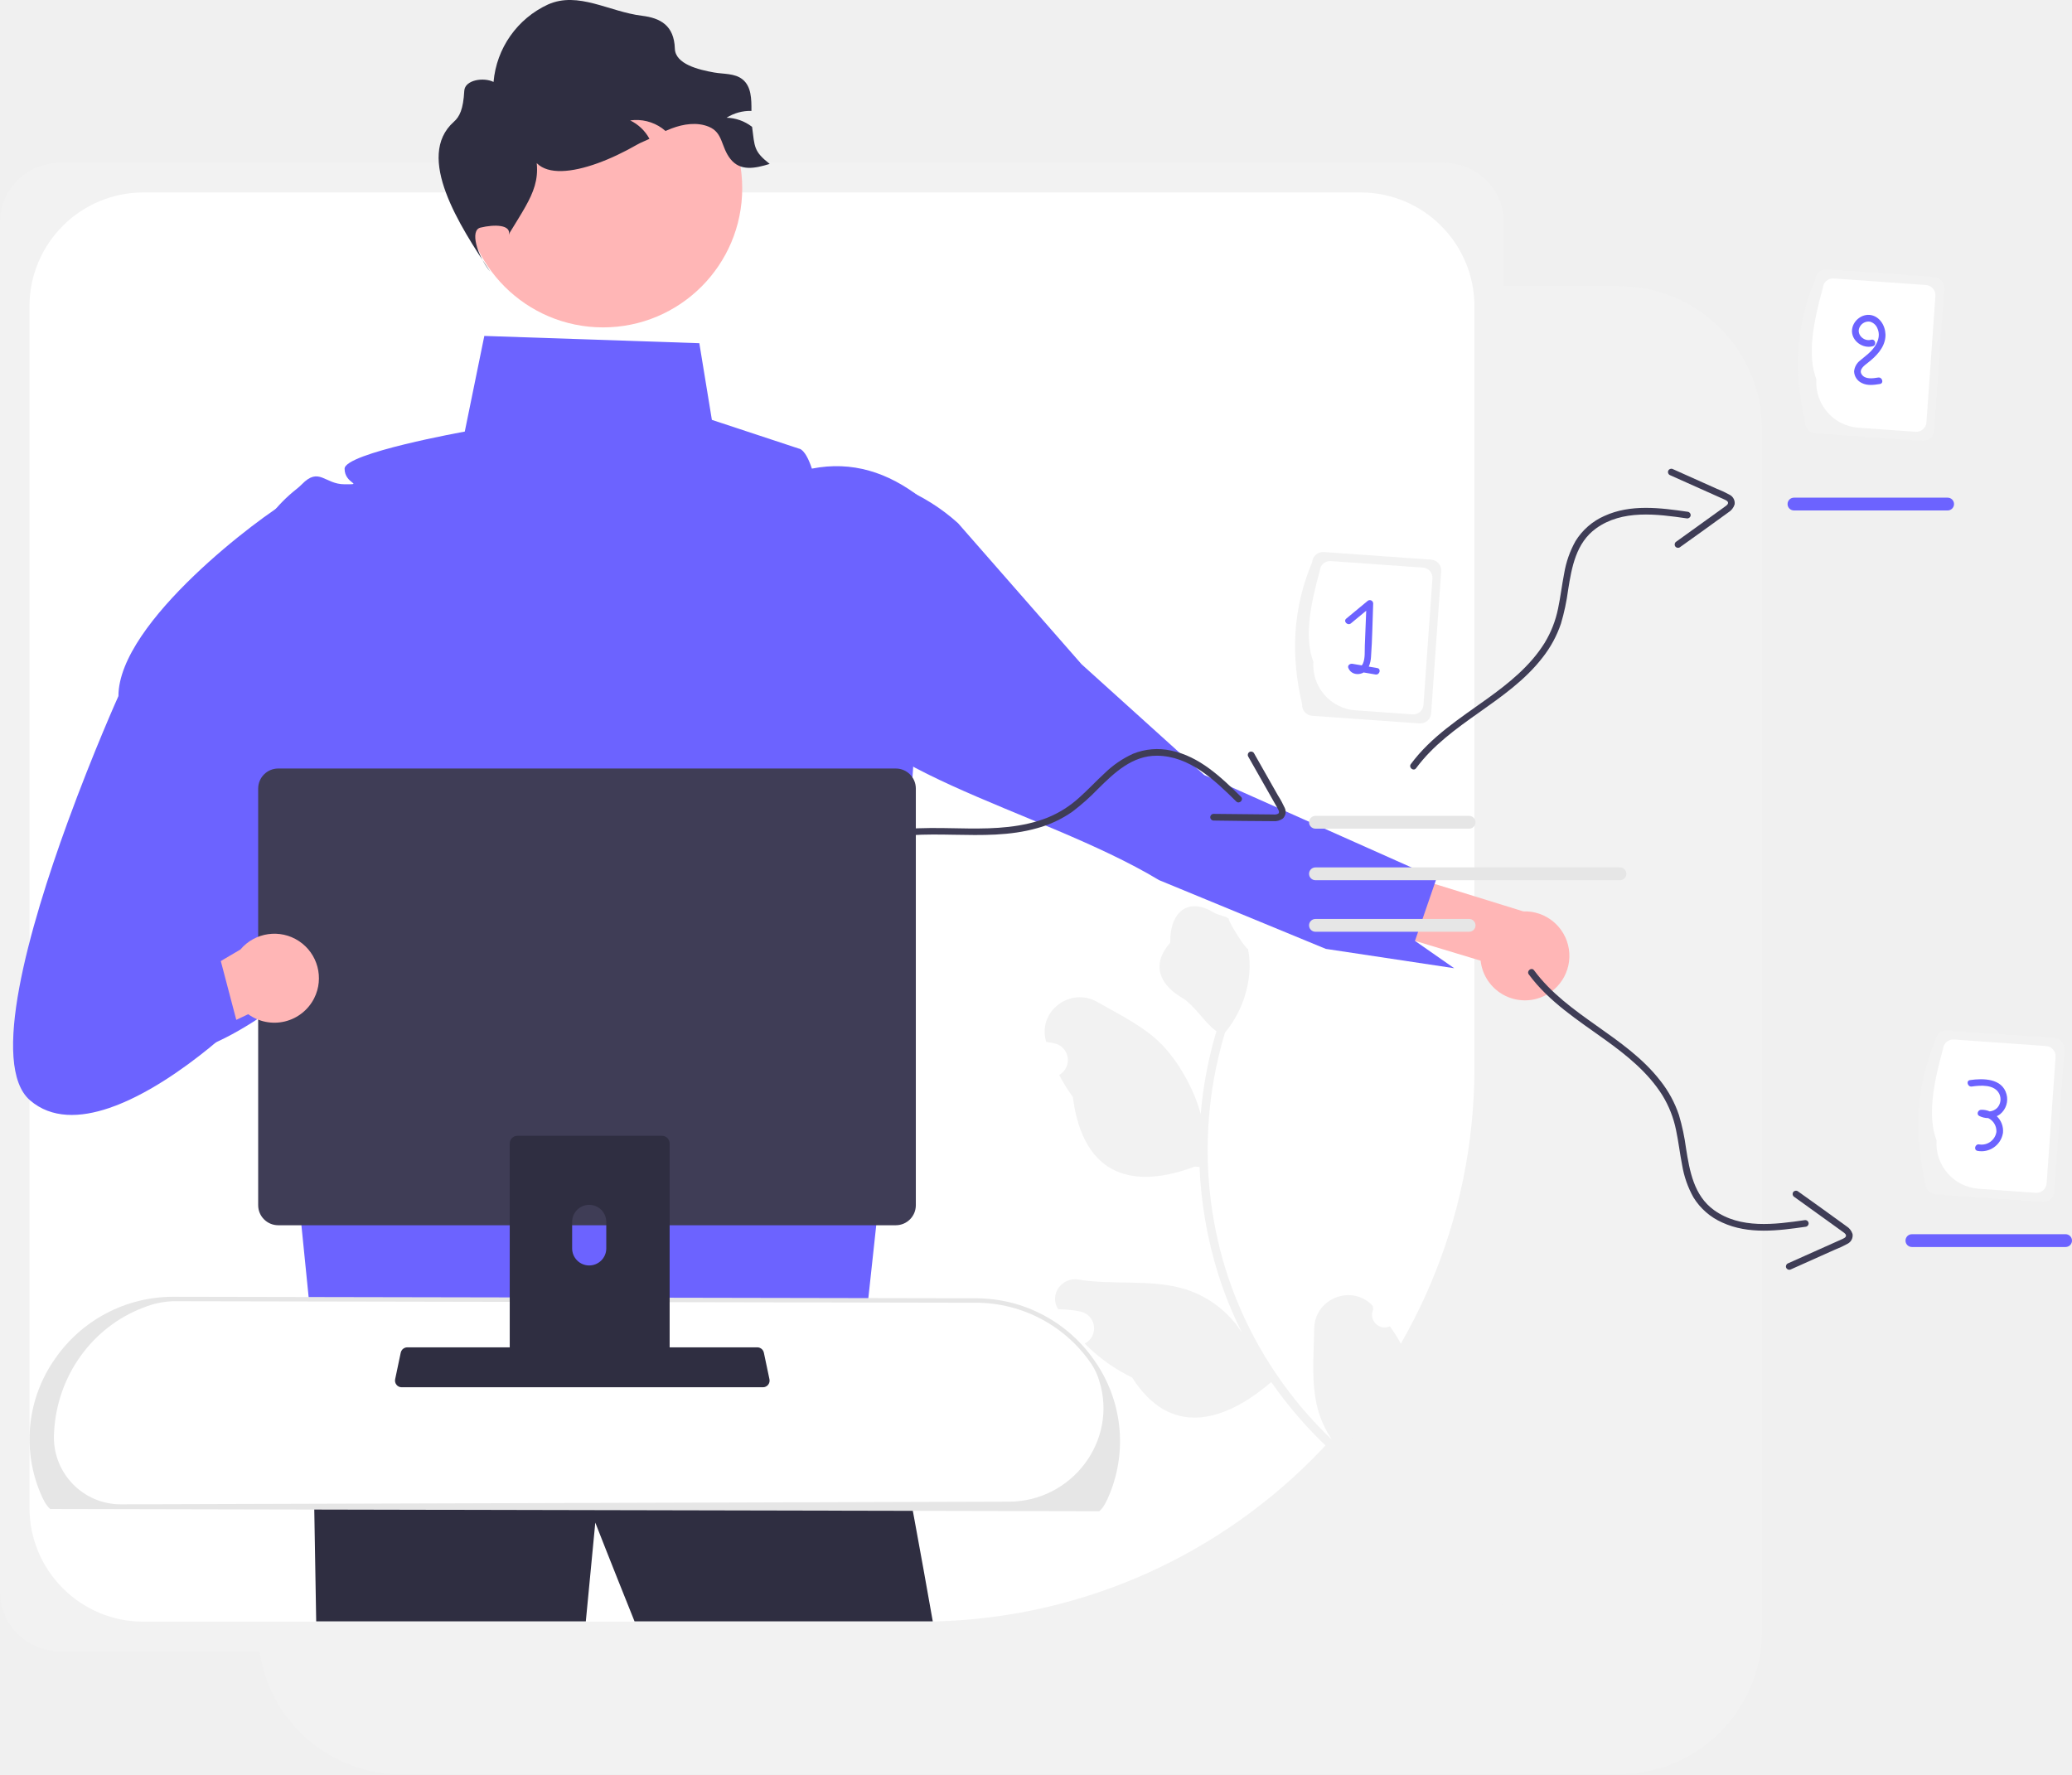
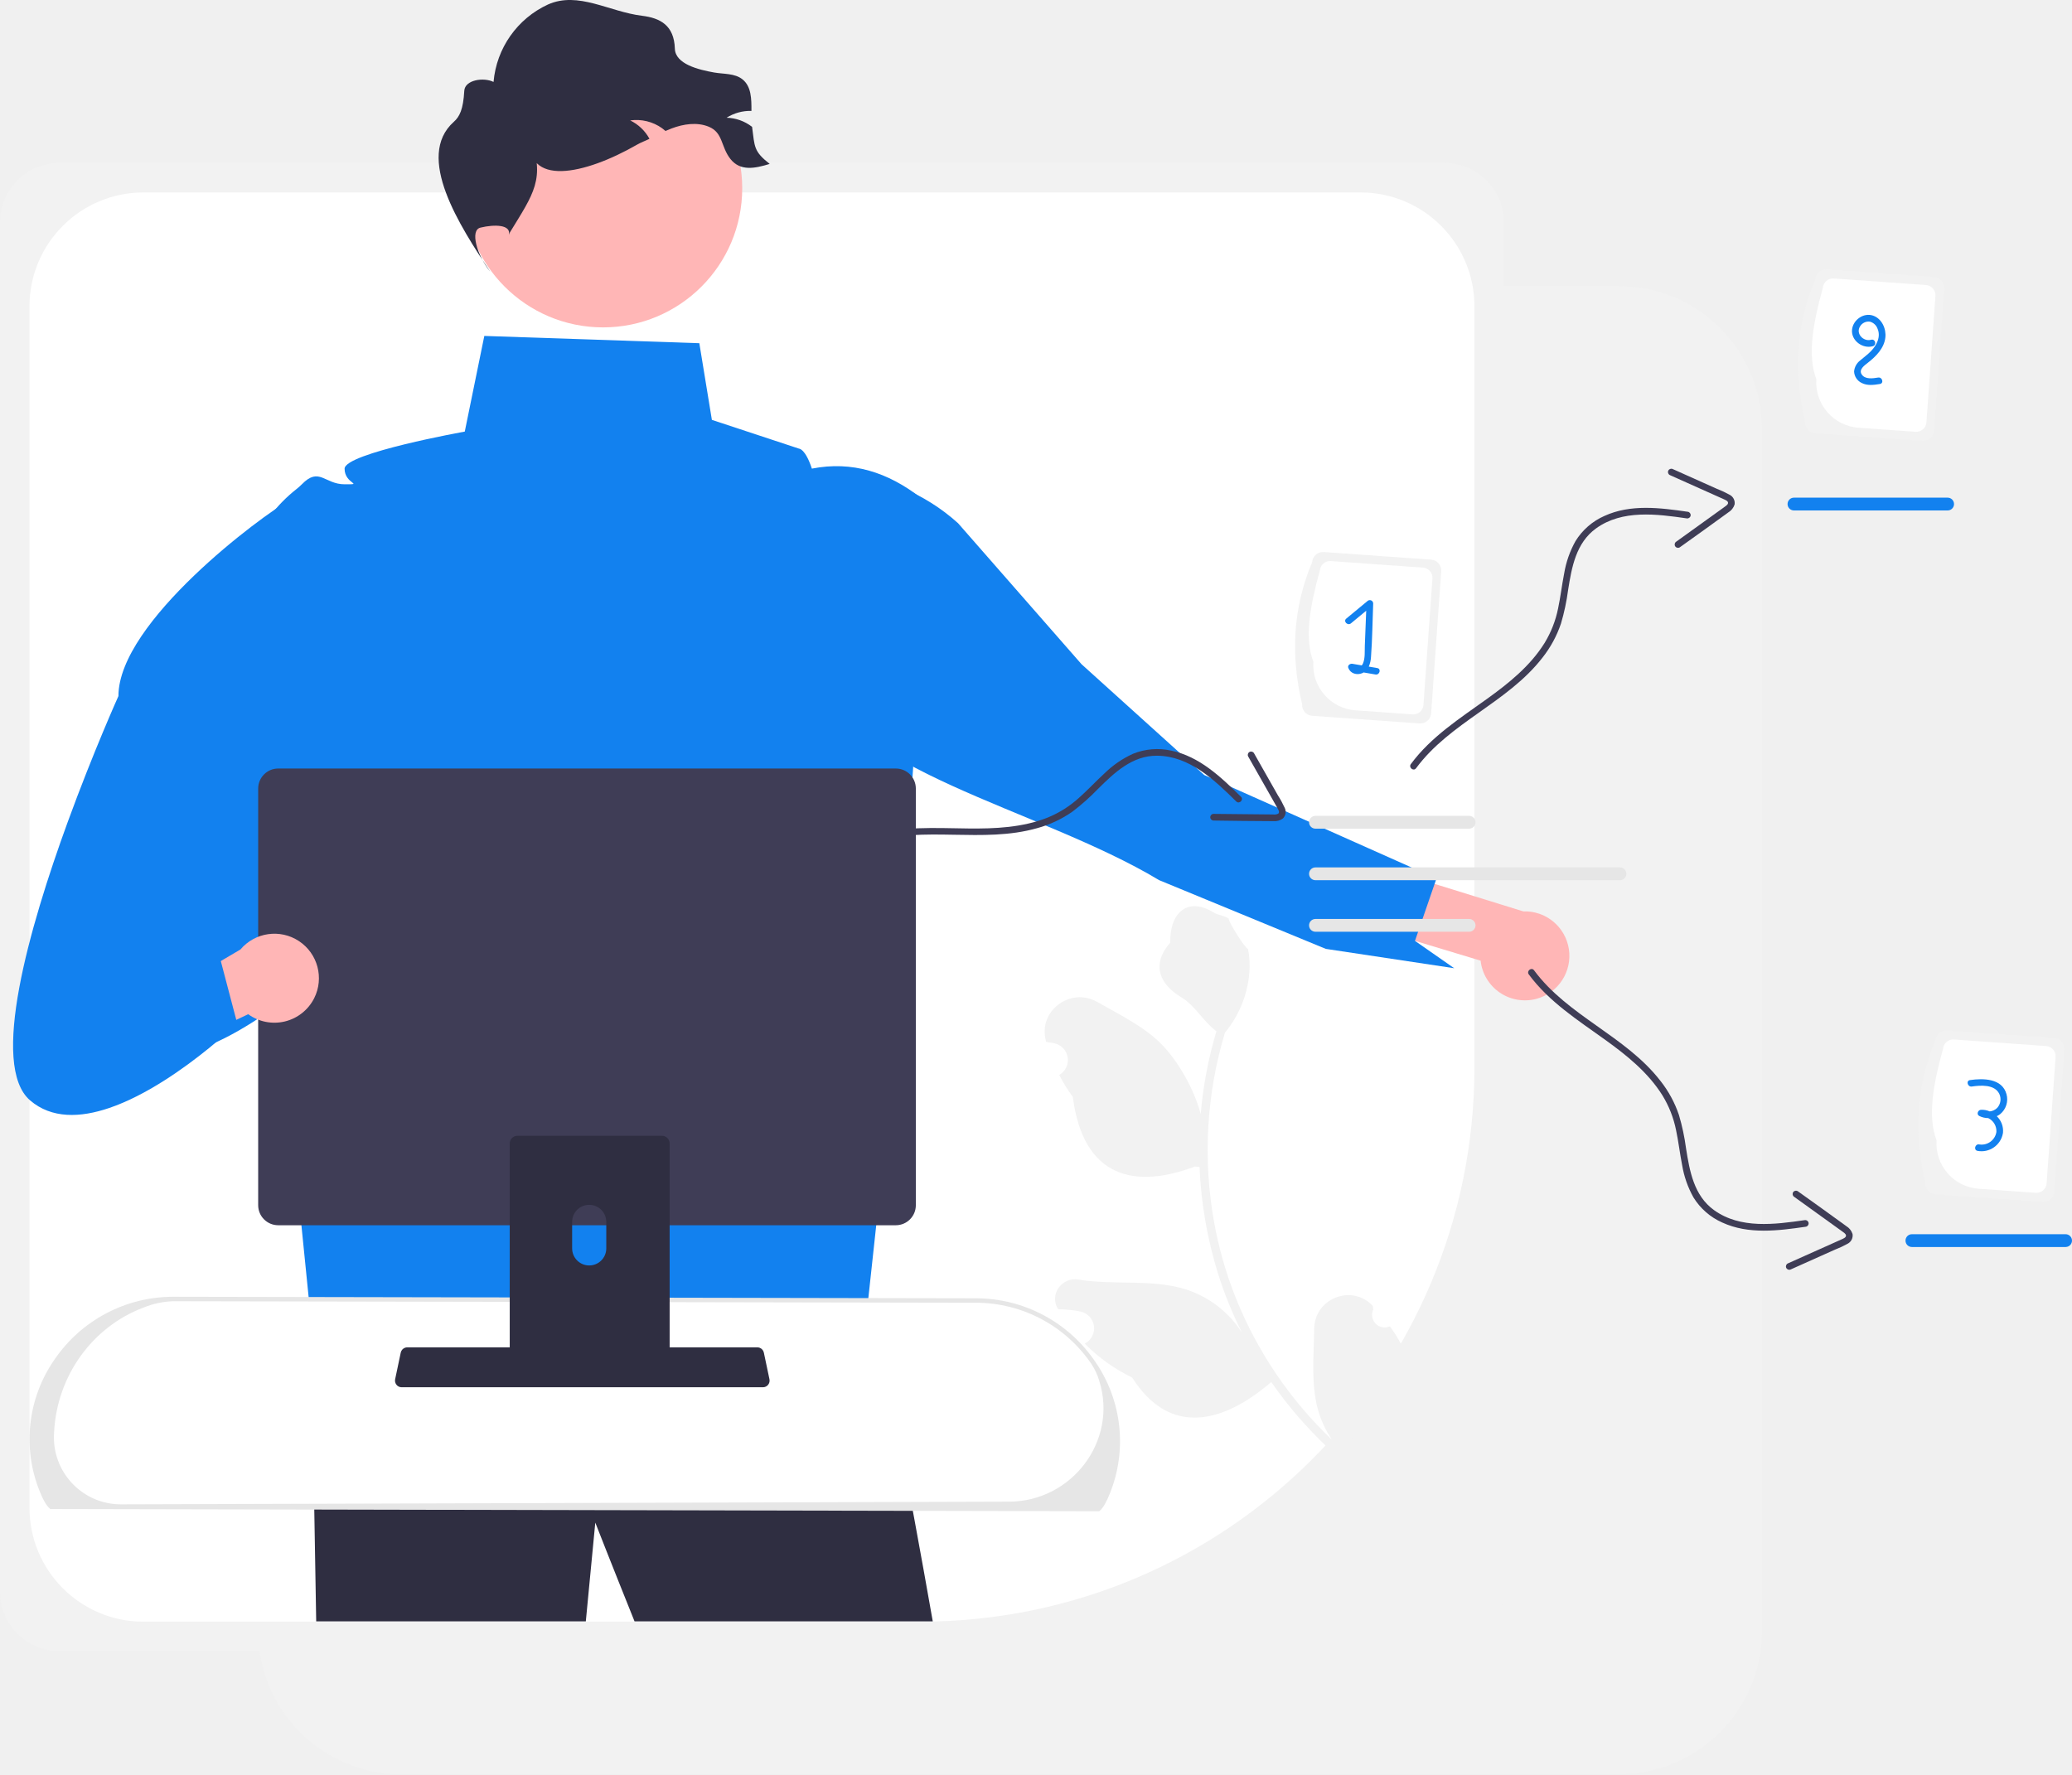
<svg xmlns="http://www.w3.org/2000/svg" data-name="Layer 1" width="930.986" height="797.335" viewBox="0 0 930.986 797.335">
  <path d="M861.776,179.892h-63.256v539.294A64.432,64.432,0,0,1,734.088,783.619H250.469v.617a64.432,64.432,0,0,0,64.432,64.432h546.875a64.432,64.432,0,0,0,64.432-64.432V244.325A64.432,64.432,0,0,0,861.776,179.892Z" transform="translate(-134.5071 -51.33254)" fill="#f2f2f2" />
  <rect y="73.237" width="675.74" height="668.775" rx="26.744" fill="#f2f2f2" />
  <path d="M198.94,137.82A51.182,51.182,0,0,0,147.758,189.002V728.913a51.182,51.182,0,0,0,51.182,51.182H547.969c137.534,0,249.027-111.493,249.027-249.027V189.002a51.182,51.182,0,0,0-51.182-51.182Z" transform="translate(-134.5071 -51.33254)" fill="#fff" />
  <path d="M825.034,500.156a20.028,20.028,0,0,1-25.256-17.105L704.214,454.191l1.484-28.396L818.951,460.903a20,20,0,0,1,6.083,39.253Z" transform="translate(-134.5071 -51.33254)" fill="#ffb6b6" />
-   <path d="M503.287,353.679c-9.676-8.075,4.493-48.099.672-59.7q-.343-1.053-.652-2.113a6.776,6.776,0,0,1,.274-4.532l35.918-16.895a87.253,87.253,0,0,1,25.485,16.022l55.487,63.374,55.124,49.786,24.188,10.783,80.151,35.749-.831,2.396-.007.007-8.81,25.587-0.0.014,17.624,12.286-57.699-8.692-38.16-15.741L655.307,446.857C601.055,414.207,511.795,397.284,503.287,353.679Z" transform="translate(-134.5071 -51.33254)" fill="#6c63ff" />
+   <path d="M503.287,353.679c-9.676-8.075,4.493-48.099.672-59.7q-.343-1.053-.652-2.113a6.776,6.776,0,0,1,.274-4.532l35.918-16.895a87.253,87.253,0,0,1,25.485,16.022l55.487,63.374,55.124,49.786,24.188,10.783,80.151,35.749-.831,2.396-.007.007-8.81,25.587-0.0.014,17.624,12.286-57.699-8.692-38.16-15.741L655.307,446.857C601.055,414.207,511.795,397.284,503.287,353.679Z" transform="translate(-134.5071 -51.33254)" fill="#1281ef" />
  <path d="M759.017,647.369a5.675,5.675,0,0,1-7.476-7.6c-.079-.581-.135-.998-.214-1.58q-.14-.144-.281-.287c-9.484-9.62-25.887-2.953-26.054,10.554-.148,11.989-1.456,24.462,1.562,35.866A45.082,45.082,0,0,0,733.056,698.42a180.744,180.744,0,0,1-43.188-63.565,174.451,174.451,0,0,1-6.235-18.468q-2.124-7.709-3.561-15.572a182.839,182.839,0,0,1,4.829-85.419,48.659,48.659,0,0,0,10.974-27.017,37.117,37.117,0,0,0-.64-10.671c-.866.486-8.982-12.426-8.634-13.557-2.049-1.423-4.716-1.47-6.864-2.8-10.684-6.611-19.564-1.15-19.432,13.599-8.485,9.63-5.02,18.574,4.938,24.521,6.335,3.783,9.859,10.925,15.84,15.297-.183.63-.386,1.251-.569,1.881a184.019,184.019,0,0,0-6.509,35.39c-3.017-11.63-10.45-24.12-17.457-31.283-7.981-8.163-18.89-13.359-28.98-19.137-12.119-6.941-26.838,4.107-23.091,17.56q.054.195.11.39,1.83.244,3.638.616a7.697,7.697,0,0,1,2.33,14.157l-.137.081a76.587,76.587,0,0,0,6.134,9.878c4.725,36.672,28.125,41.34,54.83,31.269.705.065,1.395.137,2.094.188a187.83,187.83,0,0,0,8.315,47.927,178.15,178.15,0,0,0,10.82,26.652l-.171-.297a47.075,47.075,0,0,0-25.029-19.253c-15.258-4.829-32.868-1.802-48.29-4.419-7.424-1.26-13.173,6.517-9.363,13.011q.091.156.183.311a51.712,51.712,0,0,1,6.421.437q1.83.244,3.638.616A7.697,7.697,0,0,1,622.331,654.901l-.137.081c-.099.057-.183.108-.282.165a76.654,76.654,0,0,0,21.301,15.249c16.998,26.854,41.176,20.359,62.473,2.019l.015-.006A187.772,187.772,0,0,0,731.109,701.897l41.827-16.763c-.036-.525-.094-1.059-.145-1.578a51.201,51.201,0,0,1-11.85,3.949c1.577-5.052,3.142-10.133,4.72-15.185a2.804,2.804,0,0,0,.105-.303c.793-2.58,1.607-5.151,2.4-7.73l-0-.003a74.995,74.995,0,0,0-9.146-16.916Z" transform="translate(-134.5071 -51.33254)" fill="#f2f2f2" />
  <path d="M529.118,684.179l-.48-.6C527.258,674.699,529.118,684.179,529.118,684.179Z" transform="translate(-134.5071 -51.33254)" fill="#2f2e41" />
  <path d="M553.618,779.969H419.62c-10.411-25.88-17.637-44.39-17.637-44.39s-1.755,18.13-4.259,44.39H276.581c-1.134-71.36-2.721-144.63-3.244-167.9l232.525,5.18,23.128,29.33c.079.49.158,1.03.256,1.64C530.184,654.179,542.773,718.149,553.618,779.969Z" transform="translate(-134.5071 -51.33254)" fill="#2f2e41" />
-   <path d="M551.587,278.075l-.022-.042a6.776,6.776,0,0,0-3.367-3.045c-14.712-11.415-30.821-16.619-48.899-13.06-2.96-8.96-5.72-8.96-5.72-8.96l-39.21-12.95-5.64-34.45-96.61-3.27-8.78,42.99s-54,9.68-54,16.68,9,7,0,7-11.41-8-19.2,0a25.425,25.425,0,0,1-2.11,1.9c-.09.08-.19.15-.28.23a66.713,66.713,0,0,0-25.15,58.95l16.61,165.23,17.73,176.31,242.64,10.1,16.25-150.03,16.529-249.623A6.834,6.834,0,0,0,551.587,278.075Z" transform="translate(-134.5071 -51.33254)" fill="#6c63ff" />
+   <path d="M551.587,278.075l-.022-.042a6.776,6.776,0,0,0-3.367-3.045c-14.712-11.415-30.821-16.619-48.899-13.06-2.96-8.96-5.72-8.96-5.72-8.96l-39.21-12.95-5.64-34.45-96.61-3.27-8.78,42.99s-54,9.68-54,16.68,9,7,0,7-11.41-8-19.2,0a25.425,25.425,0,0,1-2.11,1.9c-.09.08-.19.15-.28.23a66.713,66.713,0,0,0-25.15,58.95l16.61,165.23,17.73,176.31,242.64,10.1,16.25-150.03,16.529-249.623A6.834,6.834,0,0,0,551.587,278.075Z" transform="translate(-134.5071 -51.33254)" fill="#1281ef" />
  <path d="M153.275,721.164c1.385,3.485,2.783,6.039,4.194,7.302l470.58,1c1.41-1.263,2.808-3.816,4.194-7.302,16.459-41.407-14.59-86.307-59.148-86.392L212.448,635.088C167.95,635.003,136.839,679.814,153.275,721.164Z" transform="translate(-134.5071 -51.33254)" fill="#fff" />
  <path d="M628.431,730.466l-.383-.001-470.961-1.001-.284-.254c-1.467-1.313-2.924-3.824-4.456-7.677h0a62.609,62.609,0,0,1,6.596-59.154,64.504,64.504,0,0,1,53.383-28.291h.124l360.648.685a64.75,64.75,0,0,1,53.523,28.494,62.848,62.848,0,0,1,6.552,59.267c-1.532,3.853-2.99,6.363-4.456,7.677Zm-439.521-3.094,399.013-1.209c28.165-.085,48.883-27.273,40.537-54.173a28.739,28.739,0,0,0-3.496-7.601A62.753,62.753,0,0,0,573.093,636.773l-360.648-.685h-.12a38.664,38.664,0,0,0-13.337,2.851c-23.296,8.815-38.873,30.974-40.169,55.847q-.025.475-.049.951a30.086,30.086,0,0,0,28.497,31.595q.821.042,1.642.04Z" transform="translate(-134.5071 -51.33254)" fill="#e6e6e6" />
  <path d="M719.568,367.792c-5.154-21.646-4.294-42.966,4.531-63.854a4.892,4.892,0,0,1,5.221-4.529l48.224,3.422a4.892,4.892,0,0,1,4.529,5.221l-4.531,63.854a4.892,4.892,0,0,1-5.221,4.529l-48.224-3.422A4.892,4.892,0,0,1,719.568,367.792Z" transform="translate(-134.5071 -51.33254)" fill="#f2f2f2" />
  <path d="M724.636,348.768c-4.125-10.667-1.487-25.337,2.913-41.051a4.582,4.582,0,0,1,4.889-4.241l41.444,2.941a4.582,4.582,0,0,1,4.242,4.889L774.092,368.127a4.582,4.582,0,0,1-4.889,4.241l-25.674-1.822A20.41,20.41,0,0,1,724.636,348.768Z" transform="translate(-134.5071 -51.33254)" fill="#fff" />
-   <path d="M753.329,351.552q-1.899-.326-3.798-.653a12.753,12.753,0,0,0,.994-4.338c.599-7.992.66-16.06.979-24.068a1.519,1.519,0,0,0-2.561-1.061q-4.769,3.95-9.538,7.9c-1.488,1.233.644,3.345,2.121,2.121q3.423-2.835,6.846-5.67-.314,7.871-.628,15.741c-.1,2.518.206,5.576-.825,7.944a3.827,3.827,0,0,1-.547.887q-2.102-.361-4.205-.722c-1.008-.173-2.289.668-1.845,1.845.965,2.559,3.809,3.368,6.247,2.381a5.076,5.076,0,0,0,.622-.333l5.339.917C754.42,354.769,755.231,351.879,753.329,351.552Z" transform="translate(-134.5071 -51.33254)" fill="#6c63ff" />
+   <path d="M753.329,351.552q-1.899-.326-3.798-.653a12.753,12.753,0,0,0,.994-4.338c.599-7.992.66-16.06.979-24.068a1.519,1.519,0,0,0-2.561-1.061q-4.769,3.95-9.538,7.9c-1.488,1.233.644,3.345,2.121,2.121q3.423-2.835,6.846-5.67-.314,7.871-.628,15.741c-.1,2.518.206,5.576-.825,7.944a3.827,3.827,0,0,1-.547.887q-2.102-.361-4.205-.722c-1.008-.173-2.289.668-1.845,1.845.965,2.559,3.809,3.368,6.247,2.381a5.076,5.076,0,0,0,.622-.333l5.339.917C754.42,354.769,755.231,351.879,753.329,351.552Z" transform="translate(-134.5071 -51.33254)" fill="#1281ef" />
  <path d="M999.568,582.792c-5.154-21.646-4.294-42.966,4.531-63.854a4.892,4.892,0,0,1,5.221-4.529l48.224,3.422a4.892,4.892,0,0,1,4.529,5.221l-4.531,63.854a4.892,4.892,0,0,1-5.221,4.529l-48.224-3.422A4.892,4.892,0,0,1,999.568,582.792Z" transform="translate(-134.5071 -51.33254)" fill="#f2f2f2" />
  <path d="M1004.636,563.768c-4.125-10.667-1.487-25.337,2.913-41.051a4.582,4.582,0,0,1,4.889-4.241l41.444,2.941a4.582,4.582,0,0,1,4.242,4.889L1054.092,583.127a4.582,4.582,0,0,1-4.889,4.241l-25.674-1.822A20.41,20.41,0,0,1,1004.636,563.768Z" transform="translate(-134.5071 -51.33254)" fill="#fff" />
-   <path d="M1031.691,552.935a8.447,8.447,0,0,0,1.555-.943,8.607,8.607,0,0,0,2.815-8.952c-1.945-7.144-10.49-7.188-16.39-6.328-1.903.277-1.094,3.168.798,2.893,3.976-.579,10.218-1.048,12.354,3.295a5.706,5.706,0,0,1-.913,6.285,5.554,5.554,0,0,1-3.376,1.605,8.923,8.923,0,0,0-3.928-.733c-1.39.066-2.165,2.087-.757,2.795a9.012,9.012,0,0,0,4.01.945,6.5,6.5,0,0,1,3.667,6.198,6.723,6.723,0,0,1-7.655,5.639l-.037-.006c-1.885-.379-2.692,2.512-.798,2.893a9.75,9.75,0,0,0,11.387-7.776q.039-.206.069-.414A9.111,9.111,0,0,0,1031.691,552.935Z" transform="translate(-134.5071 -51.33254)" fill="#6c63ff" />
+   <path d="M1031.691,552.935a8.447,8.447,0,0,0,1.555-.943,8.607,8.607,0,0,0,2.815-8.952c-1.945-7.144-10.49-7.188-16.39-6.328-1.903.277-1.094,3.168.798,2.893,3.976-.579,10.218-1.048,12.354,3.295a5.706,5.706,0,0,1-.913,6.285,5.554,5.554,0,0,1-3.376,1.605,8.923,8.923,0,0,0-3.928-.733c-1.39.066-2.165,2.087-.757,2.795a9.012,9.012,0,0,0,4.01.945,6.5,6.5,0,0,1,3.667,6.198,6.723,6.723,0,0,1-7.655,5.639l-.037-.006c-1.885-.379-2.692,2.512-.798,2.893a9.75,9.75,0,0,0,11.387-7.776q.039-.206.069-.414A9.111,9.111,0,0,0,1031.691,552.935Z" transform="translate(-134.5071 -51.33254)" fill="#1281ef" />
  <path d="M945.568,240.792c-5.154-21.646-4.294-42.966,4.531-63.854a4.892,4.892,0,0,1,5.221-4.529l48.224,3.422a4.892,4.892,0,0,1,4.529,5.221l-4.531,63.854a4.892,4.892,0,0,1-5.221,4.529L950.097,246.013A4.892,4.892,0,0,1,945.568,240.792Z" transform="translate(-134.5071 -51.33254)" fill="#f2f2f2" />
  <path d="M950.636,221.768c-4.125-10.667-1.487-25.337,2.913-41.051A4.582,4.582,0,0,1,958.438,176.476l41.444,2.941a4.582,4.582,0,0,1,4.242,4.889l-4.032,56.821a4.582,4.582,0,0,1-4.889,4.241l-25.674-1.822A20.41,20.41,0,0,1,950.636,221.768Z" transform="translate(-134.5071 -51.33254)" fill="#fff" />
-   <path d="M976.122,193.174c-4.248-1.474-8.973,1.885-9.455,6.242-.546,4.937,4.764,8.835,9.362,7.493,1.85-.54,1.063-3.436-.797-2.893-3.37.984-6.965-2.655-5.028-5.909a4.431,4.431,0,0,1,4.527-2.215,5.018,5.018,0,0,1,3.344,3.035c1.653,3.726-.312,7.51-2.916,10.218-1.485,1.545-3.228,2.745-4.829,4.153a6.983,6.983,0,0,0-2.746,4.954,5.997,5.997,0,0,0,3.412,5.182c2.558,1.315,5.467.897,8.188.459,1.901-.306,1.094-3.197-.798-2.893-2.38.383-5.943.963-7.451-1.518-1.291-2.125,1.369-3.991,2.819-5.121,3.643-2.841,7.328-6.51,7.875-11.34C982.077,199.064,980.066,194.543,976.122,193.174Z" transform="translate(-134.5071 -51.33254)" fill="#6c63ff" />
-   <path d="M244.303,485.463l23.76,10.7c-11.17,9.06-28.18,21.25-44.84,26.89l-26.47-18.05c-9.86-38.02-3.82-77.2,8.03-110.33a249.437,249.437,0,0,1,25.94-52.36,66.724,66.724,0,0,1,25.15-58.95c.1-.08.19-.15.28-.23a87.297,87.297,0,0,1,29.92,60.63l.53,8.76,1.06,17.26,2.69,44.08-31.9,49.6Z" transform="translate(-134.5071 -51.33254)" fill="#6c63ff" />
+   <path d="M976.122,193.174c-4.248-1.474-8.973,1.885-9.455,6.242-.546,4.937,4.764,8.835,9.362,7.493,1.85-.54,1.063-3.436-.797-2.893-3.37.984-6.965-2.655-5.028-5.909a4.431,4.431,0,0,1,4.527-2.215,5.018,5.018,0,0,1,3.344,3.035c1.653,3.726-.312,7.51-2.916,10.218-1.485,1.545-3.228,2.745-4.829,4.153a6.983,6.983,0,0,0-2.746,4.954,5.997,5.997,0,0,0,3.412,5.182c2.558,1.315,5.467.897,8.188.459,1.901-.306,1.094-3.197-.798-2.893-2.38.383-5.943.963-7.451-1.518-1.291-2.125,1.369-3.991,2.819-5.121,3.643-2.841,7.328-6.51,7.875-11.34C982.077,199.064,980.066,194.543,976.122,193.174Z" transform="translate(-134.5071 -51.33254)" fill="#1281ef" />
+   <path d="M244.303,485.463l23.76,10.7c-11.17,9.06-28.18,21.25-44.84,26.89l-26.47-18.05c-9.86-38.02-3.82-77.2,8.03-110.33a249.437,249.437,0,0,1,25.94-52.36,66.724,66.724,0,0,1,25.15-58.95c.1-.08.19-.15.28-.23a87.297,87.297,0,0,1,29.92,60.63l.53,8.76,1.06,17.26,2.69,44.08-31.9,49.6Z" transform="translate(-134.5071 -51.33254)" fill="#1281ef" />
  <path d="M312.659,673.646a2.948,2.948,0,0,0,2.32,1.11h162.34a2.987,2.987,0,0,0,2.92-3.6l-2.52-11.97a2.993,2.993,0,0,0-1.86-2.17,2.894,2.894,0,0,0-1.06-.2h-157.31a2.894,2.894,0,0,0-1.06.2,2.992,2.992,0,0,0-1.86,2.17l-2.52,11.97A2.985,2.985,0,0,0,312.659,673.646Z" transform="translate(-134.5071 -51.33254)" fill="#2f2e41" />
  <path d="M250.509,405.686v187.26a9.007,9.007,0,0,0,9,9h277.5a9.007,9.007,0,0,0,9-9v-187.26a9.011,9.011,0,0,0-9-8.99h-277.5A9.012,9.012,0,0,0,250.509,405.686Z" transform="translate(-134.5071 -51.33254)" fill="#3f3d56" />
  <path d="M363.539,565.206v102.56h71.85v-102.56a3.448,3.448,0,0,0-2.43-3.3,3.176,3.176,0,0,0-1.03-.16h-64.92a3.463,3.463,0,0,0-3.47,3.456v.003Zm28.04,35.24a7.67,7.67,0,0,1,15.34,0v11.9a7.67,7.67,0,0,1-15.34,0Z" transform="translate(-134.5071 -51.33254)" fill="#2f2e41" />
  <circle cx="270.966" cy="84.6" r="62.527" fill="#ffb6b6" />
  <path d="M480.338,124.994c-6.741,2.093-13.24,3.327-17.624-2.203s-3.238-11.852-9.759-14.518c-5.265-2.159-11.345-1.234-16.654.771-.947.352-1.873.749-2.776,1.145-.507-.441-1.013-.859-1.564-1.256a19.867,19.867,0,0,0-14.297-3.481,19.494,19.494,0,0,1,8.658,8.261c-1.806.903-3.747,1.578-5.485,2.577-23.879,13.729-50.434,19.258-48.267-3.657,7.226,19.034,1.608,25.819-8.988,43.2l-.419,1.013c1.057-4.56-6.377-4.776-12.799-3.216-4.743,1.152-1.674,12.21,4.406,19.827-13.592-20.466-33.95-51.712-16.346-67.389,2.596-2.312,4.226-5.574,4.692-13.923.277-4.95,8.702-6.19,13.152-3.987a42.354,42.354,0,0,1,24.453-34.807c13.614-6.058,27.46,3.261,42.253,5.067,8.208,1.002,14.432,4.308,14.76,14.782.218,6.975,10.729,9.473,17.602,10.706,4.362.771,9.274.308,12.755,3.062,4.031,3.194,4.075,8.812,4.053,14.209a19.845,19.845,0,0,0-11.169,3.062,19.418,19.418,0,0,1,11.279,3.965,1.209,1.209,0,0,1,.176.132C473.619,117.416,473.134,119.333,480.338,124.994Z" transform="translate(-134.5071 -51.33254)" fill="#2f2e41" />
  <path d="M525.433,429.873c24.432-7.592,50.588.618,75.154-6.39a50.944,50.944,0,0,0,15.789-7.415,98.114,98.114,0,0,0,11.492-10.227c7.39-7.309,15.415-14.984,26.518-14.899,14.62.111,25.846,10.972,35.592,20.562,1.377,1.355,3.5-.764,2.121-2.121-8.955-8.812-18.63-18.108-31.376-20.739a28.955,28.955,0,0,0-17.116,1.422,44.685,44.685,0,0,0-12.719,8.697c-3.925,3.6-7.546,7.519-11.524,11.062a47.972,47.972,0,0,1-14.136,8.922c-11.262,4.484-23.615,5.025-35.593,4.895-15.036-.164-30.431-1.188-44.998,3.339-1.838.571-1.053,3.468.798,2.893Z" transform="translate(-134.5071 -51.33254)" fill="#3f3d56" />
  <path d="M695.335,391.285,702.845,404.525l3.634,6.406c.646,1.138,1.309,2.269,1.938,3.417.386.705,1.23,1.977.424,2.645a3.913,3.913,0,0,1-2.283.356c-1.324.003-2.649-.027-3.972-.04l-7.448-.075-15.393-.156a1.501,1.501,0,0,0,0,3c8.936.091,17.878.279,26.814.272a6.412,6.412,0,0,0,4.385-1.2,4.172,4.172,0,0,0,.795-4.809,45.679,45.679,0,0,0-3.033-5.564l-3.271-5.766-7.511-13.24a1.501,1.501,0,0,0-2.59,1.514Z" transform="translate(-134.5071 -51.33254)" fill="#3f3d56" />
  <path d="M794.604,423.727h-69.031a2.876,2.876,0,1,1-.017-5.753q.009,0,.017,0h69.031a2.876,2.876,0,1,1,.017,5.753Q794.613,423.727,794.604,423.727Z" transform="translate(-134.5071 -51.33254)" fill="#e6e6e6" />
  <path d="M794.604,470.055h-69.031a2.876,2.876,0,1,1-.017-5.753q.009,0,.017,0h69.031a2.876,2.876,0,1,1,.017,5.753Q794.613,470.055,794.604,470.055Z" transform="translate(-134.5071 -51.33254)" fill="#e6e6e6" />
  <path d="M862.369,446.891h-136.796a2.876,2.876,0,1,1-.017-5.753q.009,0,.017,0h136.796a2.876,2.876,0,1,1,.017,5.753Q862.378,446.891,862.369,446.891Z" transform="translate(-134.5071 -51.33254)" fill="#e6e6e6" />
  <path d="M770.782,396.562c15.187-20.589,41.124-29.467,56.766-49.665a50.945,50.945,0,0,0,8.328-15.327,98.125,98.125,0,0,0,3.201-15.047c1.625-10.266,3.544-21.203,12.54-27.712,11.846-8.57,27.323-6.47,40.855-4.516a1.501,1.501,0,0,0,.453-2.966c-12.434-1.795-25.736-3.555-37.564,1.876A28.954,28.954,0,0,0,842.412,294.491a44.684,44.684,0,0,0-5.096,14.541c-1.03,5.225-1.625,10.528-2.732,15.739a47.973,47.973,0,0,1-6.104,15.562c-6.417,10.284-16.05,18.037-25.778,25.027-12.212,8.775-25.221,17.069-34.277,29.344-1.142,1.549,1.206,3.418,2.356,1.858Z" transform="translate(-134.5071 -51.33254)" fill="#3f3d56" />
  <path d="M884.812,264.833l13.894,6.218,6.723,3.009c1.195.535,2.399,1.052,3.585,1.605.729.339,2.162.864,1.909,1.88-.173.692-1.099,1.249-1.628,1.639-1.065.786-2.15,1.547-3.224,2.321l-6.046,4.351-12.495,8.992a1.501,1.501,0,0,0,1.777,2.417c7.253-5.22,14.569-10.365,21.765-15.664a6.412,6.412,0,0,0,2.823-3.564A4.172,4.172,0,0,0,911.686,273.691a45.683,45.683,0,0,0-5.74-2.686l-6.05-2.708-13.894-6.218a1.501,1.501,0,0,0-1.19,2.754Z" transform="translate(-134.5071 -51.33254)" fill="#3f3d56" />
-   <path d="M1009.604,280.727h-69.031a2.876,2.876,0,1,1-.017-5.753q.009,0,.017,0h69.031a2.876,2.876,0,1,1,.017,5.753Q1009.613,280.727,1009.604,280.727Z" transform="translate(-134.5071 -51.33254)" fill="#6c63ff" />
+   <path d="M1009.604,280.727h-69.031a2.876,2.876,0,1,1-.017-5.753q.009,0,.017,0h69.031a2.876,2.876,0,1,1,.017,5.753Q1009.613,280.727,1009.604,280.727Z" transform="translate(-134.5071 -51.33254)" fill="#1281ef" />
  <path d="M823.782,487.375c15.187,20.589,41.124,29.467,56.766,49.665a50.944,50.944,0,0,1,8.328,15.327,98.125,98.125,0,0,1,3.201,15.047c1.625,10.266,3.544,21.203,12.54,27.712,11.846,8.57,27.323,6.47,40.855,4.516a1.501,1.501,0,0,1,.453,2.966c-12.434,1.795-25.736,3.555-37.564-1.876a28.954,28.954,0,0,1-12.948-11.284,44.684,44.684,0,0,1-5.096-14.541c-1.03-5.225-1.625-10.528-2.732-15.739a47.973,47.973,0,0,0-6.104-15.562c-6.417-10.284-16.05-18.037-25.778-25.027-12.212-8.775-25.221-17.069-34.277-29.344-1.142-1.549,1.206-3.418,2.356-1.858Z" transform="translate(-134.5071 -51.33254)" fill="#3f3d56" />
  <path d="M937.812,619.104l13.894-6.218,6.723-3.009c1.195-.535,2.399-1.052,3.585-1.605.729-.339,2.162-.864,1.909-1.88-.173-.692-1.099-1.249-1.628-1.639-1.065-.786-2.15-1.547-3.224-2.321l-6.046-4.351L940.53,589.089a1.501,1.501,0,0,1,1.777-2.417c7.253,5.22,14.569,10.365,21.765,15.664a6.412,6.412,0,0,1,2.823,3.564,4.172,4.172,0,0,1-2.208,4.346,45.683,45.683,0,0,1-5.74,2.686l-6.05,2.708-13.894,6.218a1.501,1.501,0,0,1-1.19-2.754Z" transform="translate(-134.5071 -51.33254)" fill="#3f3d56" />
-   <path d="M1062.604,611.727h-69.031a2.876,2.876,0,0,1-.026-5.753c.009-0.0.017-0.0.026,0h69.031a2.876,2.876,0,0,1,.026,5.753C1062.621,611.727,1062.612,611.727,1062.604,611.727Z" transform="translate(-134.5071 -51.33254)" fill="#6c63ff" />
+   <path d="M1062.604,611.727h-69.031a2.876,2.876,0,0,1-.026-5.753c.009-0.0.017-0.0.026,0h69.031a2.876,2.876,0,0,1,.026,5.753C1062.621,611.727,1062.612,611.727,1062.604,611.727Z" transform="translate(-134.5071 -51.33254)" fill="#1281ef" />
  <path d="M275.674,499.923a20.028,20.028,0,0,1-29.645,7.185l-71.895,34.214-4.818-20.151L242.534,478.024a20,20,0,0,1,33.14,21.899Z" transform="translate(-134.5071 -51.33254)" fill="#ffb6b6" />
-   <path d="M247.97,396l-50.59,103.37,21.38-9.69,14.88-6.75,7.46,28.34s-4.94,4.8-12.73,11.11c-11.17,9.06-28.18,21.25-44.84,26.89-13.04,4.42-25.85,4.83-35.47-3.41-18.26-15.64-.41-77.75,16.84-125.04,11.55-31.67,22.82-56.68,22.82-56.68,0-33.4,64.819-81.427,76.849-87.997h0c6.87-3.74,8.77,1.707,8.77,1.707l-37.698,55.19,11.27,45.7,3.19,12.91Z" transform="translate(-134.5071 -51.33254)" fill="#6c63ff" />
+   <path d="M247.97,396l-50.59,103.37,21.38-9.69,14.88-6.75,7.46,28.34s-4.94,4.8-12.73,11.11c-11.17,9.06-28.18,21.25-44.84,26.89-13.04,4.42-25.85,4.83-35.47-3.41-18.26-15.64-.41-77.75,16.84-125.04,11.55-31.67,22.82-56.68,22.82-56.68,0-33.4,64.819-81.427,76.849-87.997h0c6.87-3.74,8.77,1.707,8.77,1.707l-37.698,55.19,11.27,45.7,3.19,12.91Z" transform="translate(-134.5071 -51.33254)" fill="#1281ef" />
</svg>
